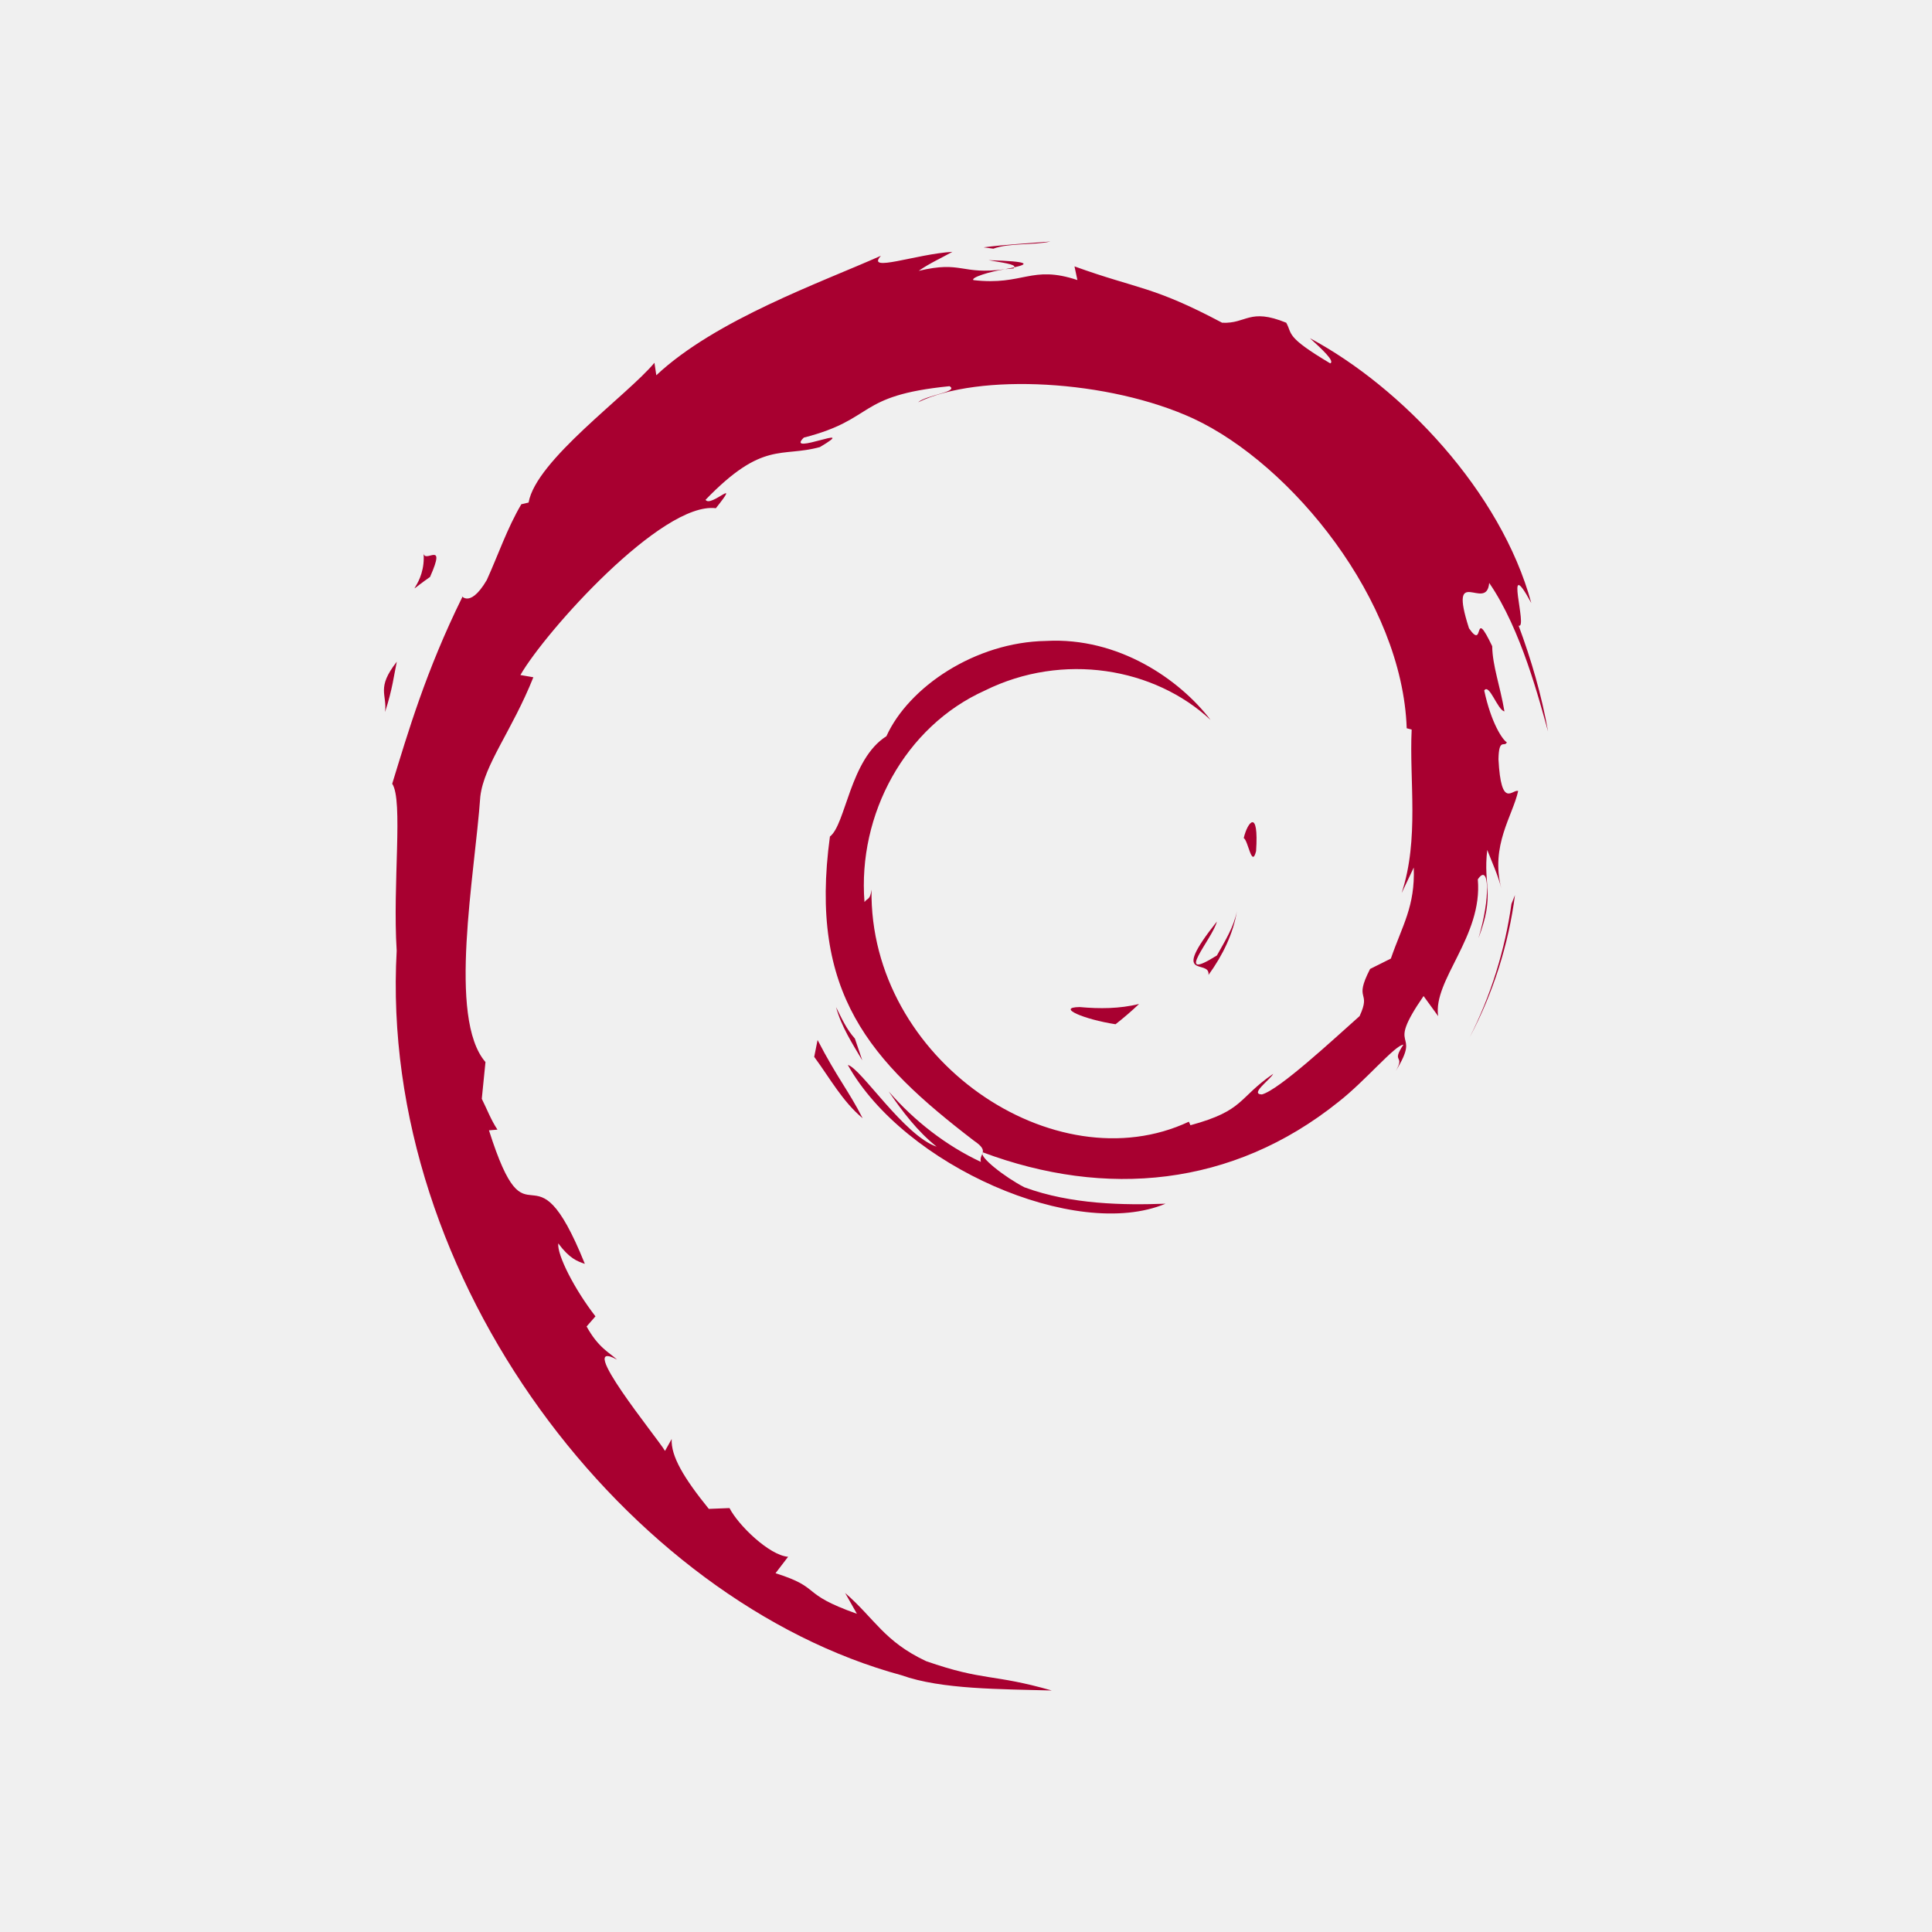
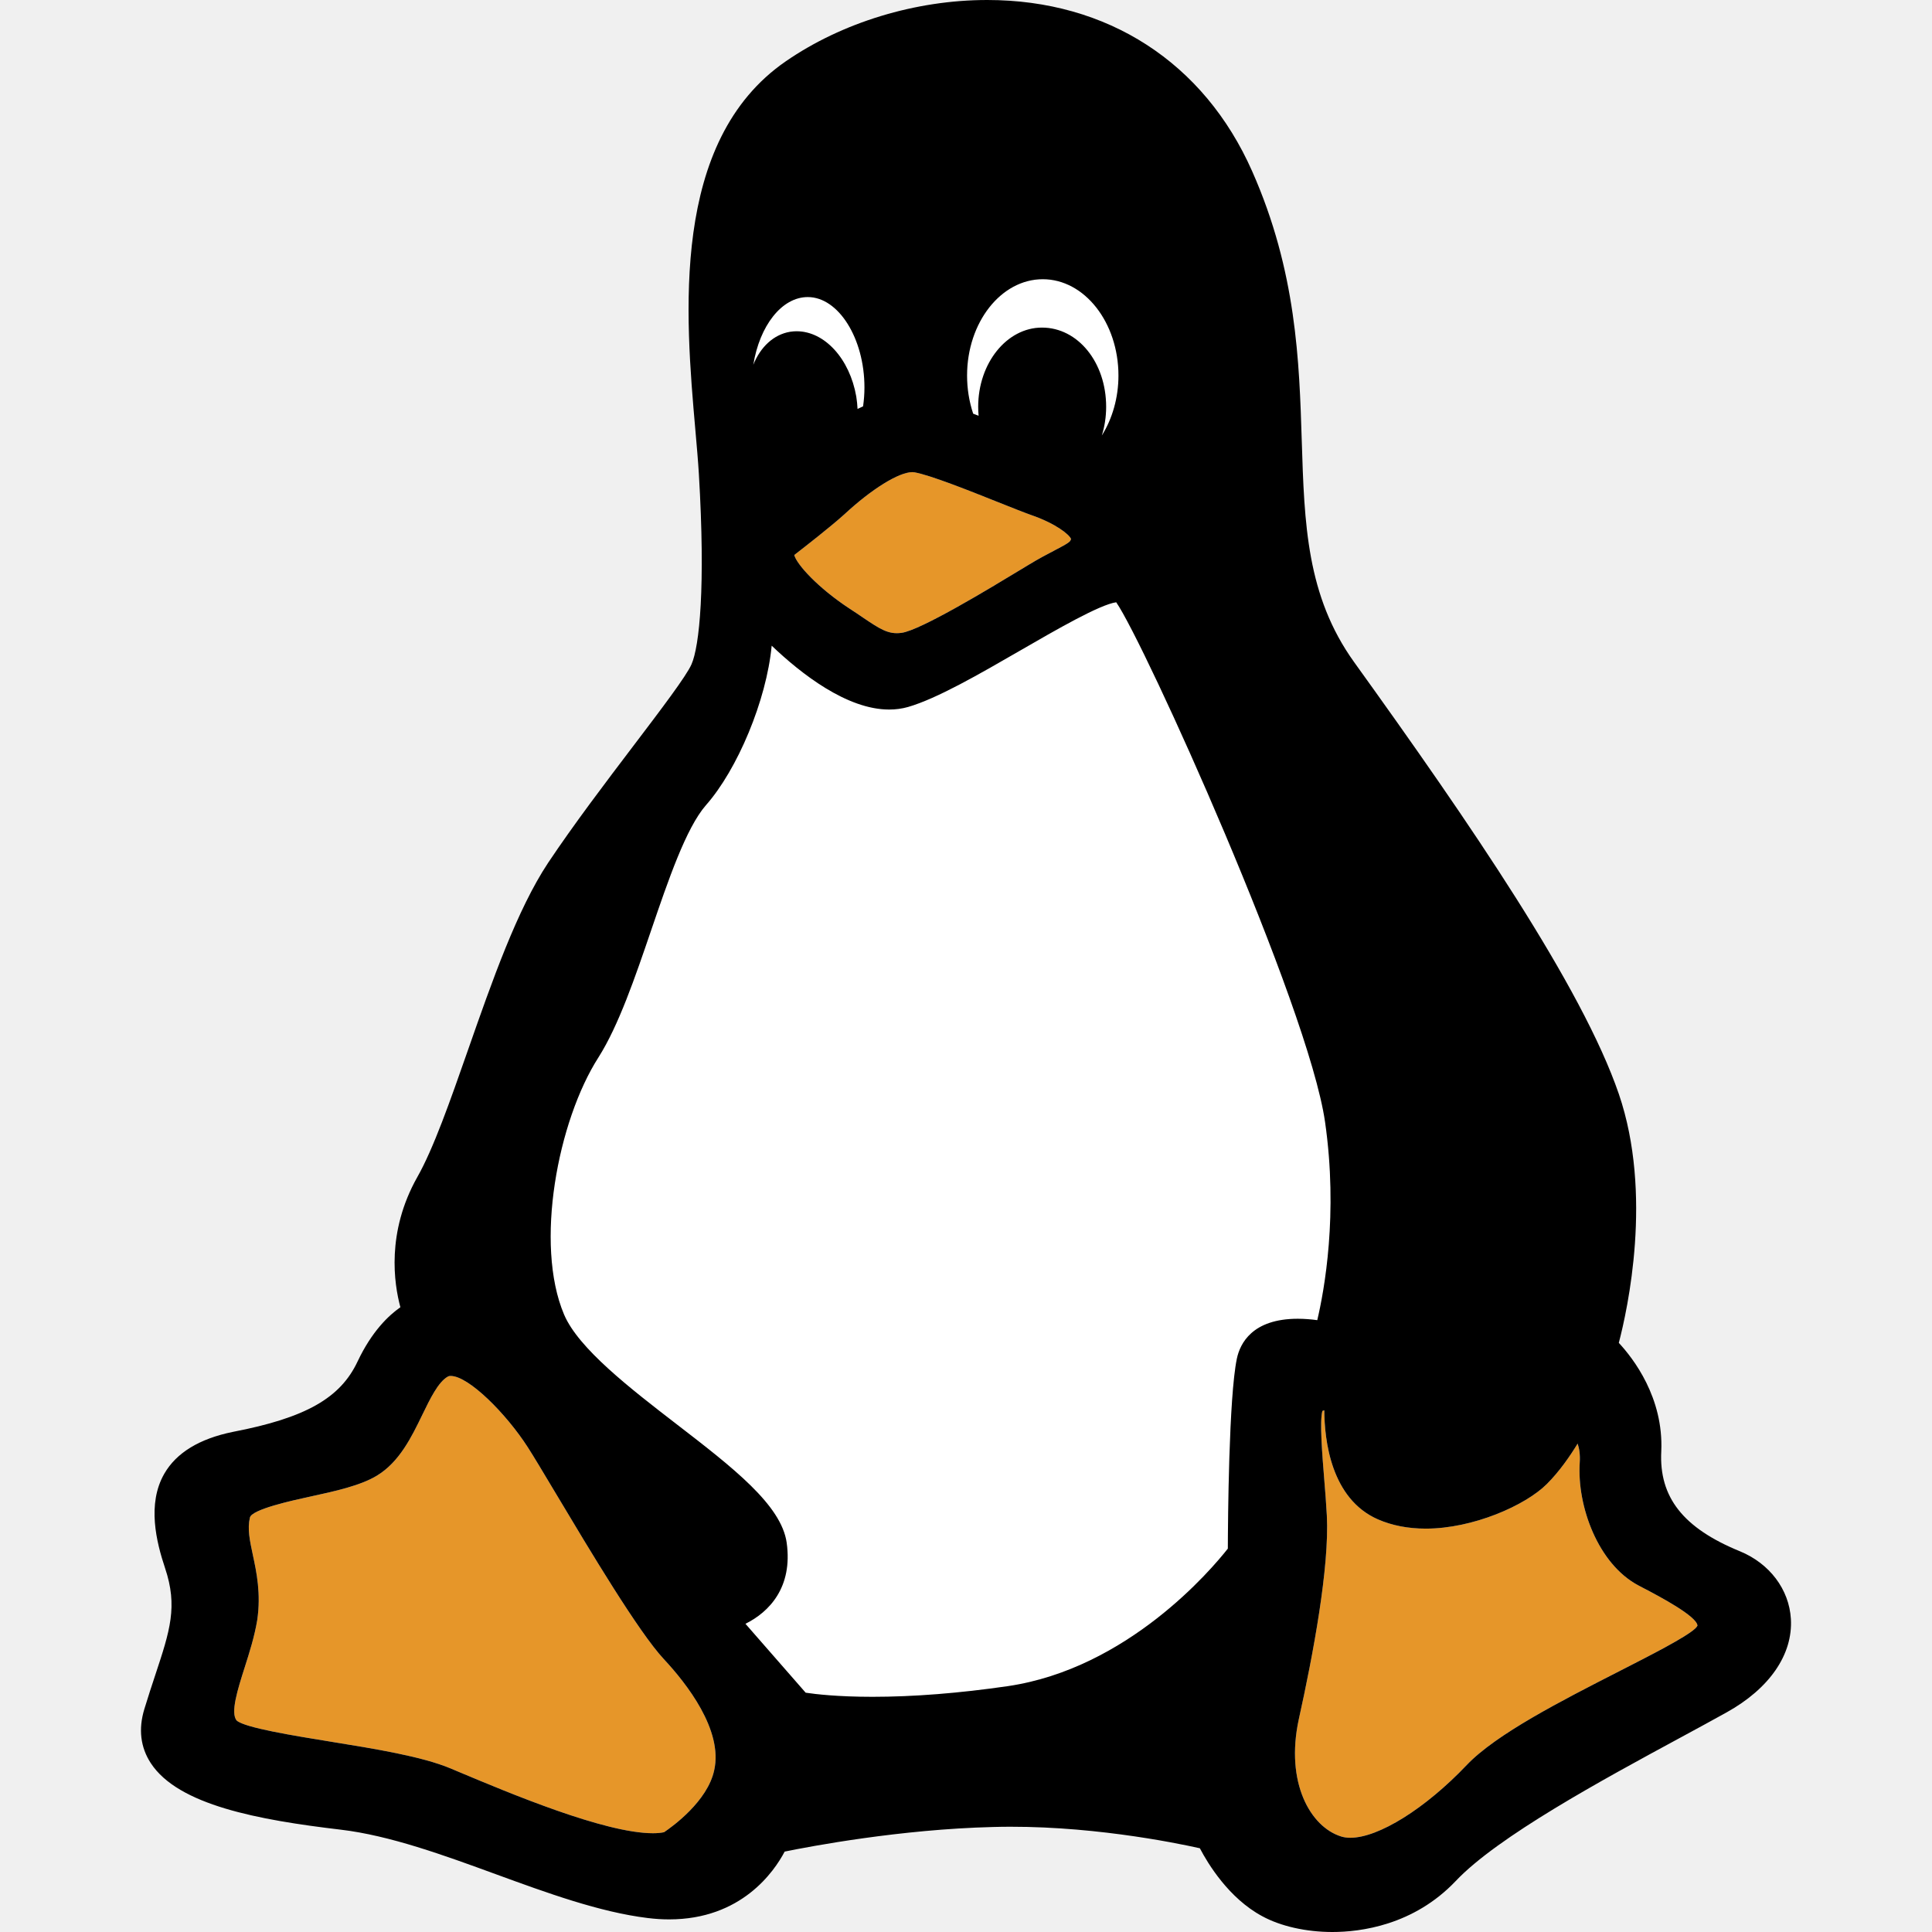
- <svg xmlns="http://www.w3.org/2000/svg" xml:space="preserve" overflow="visible" height="512" width="512">
-   <g fill="#a80030">
-     <path d="M286.117 266.88c-6.363.088 1.204 3.278 9.51 4.556a85.03 85.03 0 0 0 6.232-5.368c-5.173 1.268-10.438 1.296-15.742.811m34.151-8.512c3.789-5.23 6.55-10.955 7.524-16.876-.85 4.221-3.14 7.865-5.297 11.71-11.893 7.489-1.119-4.447-.007-8.983-12.79 16.097-1.756 9.652-2.22 14.15m12.606-32.803c.768-11.458-2.256-7.836-3.272-3.463 1.186.616 2.124 8.076 3.272 3.463M261.99 68.953c3.395.61 7.336 1.077 6.784 1.888 3.714-.815 4.557-1.565-6.784-1.888" />
-     <path d="m268.774 70.84-2.4.496 2.233-.198.167-.297" />
-     <path d="M374.659 229.91c.379 10.289-3.01 15.282-6.065 24.12l-5.5 2.747c-4.5 8.739.436 5.549-2.786 12.5-7.025 6.245-21.32 19.545-25.894 20.76-3.34-.075 2.262-3.942 2.995-5.457-9.404 6.458-7.545 9.695-21.928 13.618l-.421-.935c-35.473 16.688-84.747-16.383-84.099-61.508-.379 2.865-1.076 2.15-1.862 3.307-1.831-23.217 10.721-46.537 31.892-56.058 20.707-10.25 44.983-6.044 59.815 7.78-8.147-10.673-24.364-21.986-43.584-20.927-18.826.297-36.439 12.262-42.316 25.25-9.646 6.072-10.765 23.408-14.967 26.58-5.655 41.56 10.636 59.515 38.195 80.636 4.337 2.925 1.221 3.367 1.809 5.595-9.157-4.288-17.541-10.761-24.435-18.685 3.657 5.353 7.605 10.558 12.708 14.648-8.633-2.925-20.165-20.92-23.533-21.652 14.882 26.645 60.379 46.728 84.201 36.764-11.022.407-25.026.227-37.412-4.351-5.202-2.677-12.276-8.222-11.012-9.26 32.512 12.145 66.097 9.2 94.229-13.352 7.156-5.573 14.974-15.056 17.233-15.187-3.403 5.117.58 2.461-2.032 6.98 7.13-11.502-3.099-4.682 7.372-19.861l3.866 5.325c-1.437-9.546 11.855-21.139 10.506-36.237 3.048-4.617 3.403 4.968.166 15.59 4.49-11.784 1.183-13.678 2.337-23.401 1.247 3.268 2.882 6.742 3.722 10.19-2.925-11.387 3.002-19.177 4.468-25.795-1.445-.64-4.514 5.036-5.216-8.416.103-5.842 1.626-3.063 2.214-4.5-1.148-.66-4.157-5.138-5.988-13.728 1.328-2.019 3.548 5.233 5.354 5.53-1.162-6.83-3.162-12.038-3.244-17.279-5.276-11.026-1.866 1.47-6.147-4.734-5.615-17.516 4.66-4.065 5.354-12.025 8.512 12.333 13.367 31.447 15.594 39.364-1.7-9.652-4.447-19.004-7.8-28.05 2.584 1.086-4.164-19.861 3.36-5.988-8.038-29.573-34.4-57.206-58.65-70.173 2.967 2.716 6.713 6.126 5.367 6.66-12.06-7.18-9.939-7.74-11.667-10.774-9.826-3.998-10.47.322-16.978.007-18.519-9.822-22.088-8.778-39.13-14.932l.775 3.623c-12.269-4.087-14.294 1.55-27.554.014-.808-.63 4.249-2.28 8.41-2.886-11.863 1.565-11.307-2.337-22.914.432 2.861-2.008 5.885-3.335 8.937-5.042-9.673.588-23.093 5.63-18.95 1.044-15.778 7.04-43.8 16.922-59.525 31.666l-.496-3.303c-7.205 8.65-31.421 25.833-33.351 37.037l-1.926.45c-3.75 6.348-6.175 13.543-9.15 20.076-4.904 8.356-7.188 3.215-6.49 4.525-9.645 19.556-14.436 35.99-18.575 49.466 2.95 4.408.07 26.538 1.186 44.25-4.844 87.472 61.39 172.403 133.79 192.012 10.612 3.796 26.394 3.65 39.817 4.04-15.838-4.528-17.885-2.4-33.312-7.779-11.129-5.24-13.569-11.224-21.45-18.065l3.119 5.513c-15.46-5.47-8.99-6.77-21.567-10.754l3.332-4.351c-5.01-.38-13.271-8.445-15.53-12.91l-5.482.216c-6.586-8.127-10.095-13.983-9.84-18.519l-1.77 3.155c-2.008-3.445-24.23-30.476-12.701-24.184-2.142-1.958-4.99-3.187-8.077-8.795l2.348-2.684c-5.549-7.139-10.212-16.288-9.858-19.337 2.96 3.998 5.014 4.745 7.046 5.428-14.01-34.764-14.797-1.915-25.409-35.387l2.245-.18c-1.72-2.592-2.765-5.407-4.15-8.17l.978-9.737c-10.088-11.663-2.822-49.593-1.367-70.395 1.01-8.46 8.42-17.463 14.057-31.584l-3.435-.592c6.565-11.45 37.484-45.988 51.803-44.21 6.936-8.715-1.377-.032-2.734-2.228 15.237-15.767 20.027-11.14 30.31-13.975 11.09-6.583-9.518 2.567-4.26-2.51 19.17-4.898 13.587-11.133 38.595-13.619 2.638 1.501-6.122 2.32-8.32 4.267 15.972-7.815 50.545-6.037 73.001 4.337 26.057 12.177 55.333 48.173 56.487 82.042l1.314.354c-.666 13.462 2.06 29.031-2.663 43.332l3.215-6.77" />
-     <path d="m216.667 275.614-.893 4.462c4.182 5.68 7.5 11.833 12.84 16.274-3.842-7.5-6.696-10.598-11.947-20.736m9.886-.389c-2.213-2.447-3.523-5.393-4.99-8.328 1.403 5.159 4.275 9.592 6.948 14.1l-1.958-5.772m174.931-38.022-.934 2.344c-1.714 12.174-5.414 24.22-11.087 35.388 6.268-11.784 10.322-24.673 12.021-37.732M263.247 65.901c4.302-1.575 10.576-.864 15.14-1.901-5.948.499-11.869.796-17.715 1.55l2.575.351m-151.035 80.314c.991 9.177-6.905 12.74 1.75 6.688 4.638-10.449-1.814-2.886-1.75-6.688m-10.169 42.475c1.993-6.118 2.354-9.794 3.116-13.334-5.51 7.042-2.536 8.544-3.116 13.334" />
+ <svg xmlns="http://www.w3.org/2000/svg" height="512" width="512" xml:space="preserve" viewBox="0 0 512 512" y="0px" x="0px" id="Layer_1" version="1.1">
+   <defs id="defs21041" />
+   <g transform="matrix(0.9999988,0,0,0.9999988,-0.00110988,-9.6939312e-6)" id="g21069">
+     <g id="g20996">
+       <path style="fill:#ffffff" d="m 259.345,110.181 c -0.076,-0.789 -0.112,-1.578 -0.112,-2.369 0,-11.578 7.584,-20.997 16.903,-20.997 9.537,0 17.007,9.223 17.007,20.997 0,2.666 -0.401,5.236 -1.148,7.61 2.795,-4.442 4.412,-10.032 4.412,-15.892 0,-14.079 -9,-25.535 -20.06,-25.535 -11.063,0 -20.06,11.455 -20.06,25.535 0,3.461 0.542,6.849 1.615,10.099 0.467,0.178 0.949,0.363 1.443,0.552 z" id="path20990" />
+       <path style="fill:#ffffff" d="m 209.407,87.924 c 0.604,-0.092 1.157,-0.134 1.707,-0.134 7.418,0 14.069,7.281 15.812,17.311 0.175,1.1 0.285,2.196 0.334,3.277 0.482,-0.245 0.972,-0.475 1.471,-0.688 0.245,-1.739 0.364,-3.369 0.364,-5.006 0,-12.986 -6.879,-23.957 -15.019,-23.957 -6.933,0 -12.775,7.636 -14.44,17.95 1.896,-4.704 5.357,-8.02 9.771,-8.753 z" id="path20992" />
+       <path style="fill:#ffffff" d="m 349.093,349.859 c 1.865,-7.908 5.575,-28.1 2.063,-52.525 -4.438,-30.87 -47.875,-126.994 -55.35,-137.727 -4.36,0.609 -15.946,7.304 -25.342,12.733 -10.896,6.295 -22.166,12.807 -29.829,15.019 -1.6,0.453 -3.273,0.677 -4.997,0.677 -11.199,0 -23.32,-9.468 -31.135,-16.926 -1.365,14.472 -9.078,32.835 -17.423,42.273 -5.271,6.045 -9.982,19.854 -14.538,33.21 -4.22,12.367 -8.583,25.157 -13.925,33.592 -10.809,16.842 -17.009,49.555 -9.144,68.159 3.806,9.018 17.62,19.668 29.807,29.062 14.905,11.491 27.776,21.413 29.196,31.419 1.657,11.831 -4.635,18.388 -10.927,21.497 l 15.961,18.263 c 2.466,0.374 8.405,1.091 17.712,1.091 10.886,0 22.97,-0.952 35.907,-2.834 31.763,-4.705 53.886,-30.88 58.261,-36.438 0.023,-7.363 0.248,-40.123 2.396,-50.366 0.834,-3.945 4.037,-10.547 16.136,-10.547 1.881,-0.003 3.672,0.162 5.171,0.368 z" id="path20994" />
+     </g>
+     <g id="g21004">
+       <path style="fill:#e69629" d="m 210.488,147.081 c 0.623,2.422 6.136,8.617 14.71,14.242 1.217,0.781 2.359,1.558 3.431,2.286 4.756,3.232 6.871,4.559 10.29,4.098 5.034,-0.66 23.579,-11.904 31.499,-16.706 l 1.971,-1.194 c 2.949,-1.796 5.306,-3.023 7.2,-4.009 3.75,-1.951 4.089,-2.266 4.249,-2.978 -0.425,-1.103 -3.926,-4.056 -10.641,-6.364 -2.134,-0.764 -5.162,-1.974 -8.67,-3.374 -7.589,-3.03 -17.984,-7.176 -22.197,-7.922 -0.18,-0.034 -0.349,-0.045 -0.539,-0.045 -3.586,0 -10.831,4.499 -18.031,11.194 -3.549,3.204 -10.477,8.611 -13.272,10.772 z" id="path20998" />
+       <path style="fill:#e69629" d="m 147.149,395.532 c -3.119,-5.222 -5.815,-9.735 -7.27,-11.984 -5.738,-8.931 -15.696,-18.907 -20.442,-18.907 -0.416,0 -0.635,0.097 -0.777,0.181 -2.533,1.442 -4.662,5.837 -6.723,10.084 -2.847,5.875 -6.075,12.535 -12.036,16.146 -4.41,2.676 -11.152,4.138 -17.668,5.555 -4.637,1.007 -15.493,3.362 -16.003,5.562 -0.703,2.968 -0.049,6.033 0.781,9.913 0.977,4.578 2.196,10.274 1.158,17.267 -0.732,4.386 -2.063,8.575 -3.354,12.627 -1.793,5.637 -3.826,12.03 -2.073,13.995 2.162,1.909 15.207,4.019 24.731,5.562 11.972,1.937 24.351,3.942 31.932,7.118 l 2.009,0.846 c 13.579,5.706 38.854,16.329 51.622,16.329 1.162,0 2.152,-0.094 2.951,-0.274 2.202,-1.482 11.531,-8.184 13.284,-16.424 2.394,-10.619 -7.338,-23.005 -13.349,-29.444 -6.672,-7.165 -19.445,-28.544 -28.773,-44.152 z" id="path21000" />
+       <path style="fill:#e69629" d="m 435.761,420.974 -1.556,-0.819 c -10.688,-5.65 -16.307,-20.984 -15.563,-32.542 0.139,-2.129 -0.126,-3.78 -0.557,-5.045 -1.974,3.247 -4.793,7.348 -8.143,10.697 -5.691,5.692 -19.584,11.833 -32.105,11.833 -4.67,0 -8.927,-0.823 -12.652,-2.448 -12.498,-5.451 -14.202,-21.081 -14.234,-28.917 -0.185,0.052 -0.354,0.112 -0.505,0.183 -0.764,2.701 -0.024,11.806 0.475,17.935 0.267,3.279 0.542,6.669 0.705,9.78 0.708,13.708 -3.658,36.958 -7.447,54.049 -3.597,16.732 3.097,28.464 11.224,30.997 0.73,0.232 1.551,0.346 2.453,0.346 7.487,0 19.886,-7.749 30.848,-19.285 7.788,-8.189 25.122,-17.04 40.416,-24.85 8.622,-4.402 17.537,-8.956 20.071,-11.271 0.564,-0.525 0.648,-0.819 0.65,-0.821 -0.16,-2.514 -10.273,-7.824 -14.08,-9.822 z" id="path21002" />
+     </g>
+     <path d="m 461.071,411.093 c -15.014,-6.147 -21.437,-14.308 -20.816,-26.485 0.64,-14.212 -7.423,-24.62 -11.252,-28.733 2.313,-8.837 9.073,-39.406 0.007,-65.959 -9.743,-28.42 -39.49,-71.825 -70.183,-114.492 -12.565,-17.522 -13.159,-36.57 -13.846,-58.625 -0.658,-21.036 -1.4,-44.88 -13.131,-71.387 C 319.095,16.55 293.501,0 261.628,0 c -18.961,0 -38.424,5.926 -53.401,16.257 -30.67,21.167 -26.616,67.316 -23.933,97.851 0.368,4.182 0.713,8.132 0.915,11.504 1.786,29.908 0.161,45.672 -1.964,50.463 -1.375,3.131 -8.143,12.041 -15.306,21.476 -7.408,9.758 -15.807,20.816 -22.691,31.121 -8.214,12.401 -14.845,31.355 -21.257,49.684 -4.692,13.411 -9.124,26.08 -13.438,33.655 -8.177,14.564 -6.142,28.145 -4.444,34.422 -3.096,2.15 -7.568,6.386 -11.343,14.366 -4.563,9.736 -13.821,14.967 -33.072,18.669 -8.847,1.81 -14.947,5.53 -18.137,11.056 -4.642,8.043 -2.113,18.148 0.193,25.056 3.408,10.151 1.284,16.577 -2.577,28.246 -0.89,2.691 -1.899,5.741 -2.921,9.102 -1.61,5.308 -1.029,10.131 1.722,14.341 7.27,11.113 28.486,15.033 50.326,17.613 13.04,1.548 27.312,6.763 41.116,11.808 13.525,4.942 27.511,10.054 40.223,11.605 1.932,0.243 3.846,0.364 5.691,0.364 19.194,0 27.866,-12.735 30.616,-17.967 6.894,-1.407 30.673,-5.912 55.181,-6.518 24.469,-0.697 48.143,4.135 54.85,5.635 2.108,4.036 7.667,13.253 16.527,18.004 4.87,2.662 11.647,4.188 18.588,4.188 0.002,0 0,0 0.002,0 7.413,0 21.516,-1.753 32.678,-13.497 11.133,-11.796 38.949,-26.859 59.261,-37.856 4.533,-2.454 8.773,-4.751 12.491,-6.822 11.41,-6.325 17.636,-15.362 17.081,-24.794 -0.464,-7.838 -5.65,-14.71 -13.534,-17.939 z M 276.345,73.995 c 11.061,0 20.06,11.455 20.06,25.535 0,5.859 -1.617,11.449 -4.412,15.892 0.745,-2.374 1.148,-4.944 1.148,-7.61 0,-11.774 -7.47,-20.997 -17.007,-20.997 -9.32,0 -16.903,9.419 -16.903,20.997 0,0.791 0.039,1.58 0.112,2.369 -0.494,-0.188 -0.975,-0.374 -1.445,-0.552 -1.073,-3.25 -1.615,-6.638 -1.615,-10.099 10e-4,-14.079 8.999,-25.535 20.062,-25.535 z m -34.016,51.169 c 4.214,0.744 14.606,4.892 22.197,7.922 3.508,1.4 6.539,2.61 8.67,3.374 6.715,2.308 10.217,5.261 10.641,6.364 -0.159,0.713 -0.499,1.027 -4.249,2.978 -1.894,0.985 -4.25,2.211 -7.2,4.009 l -1.971,1.194 c -7.92,4.803 -26.465,16.048 -31.499,16.706 -3.42,0.46 -5.535,-0.868 -10.29,-4.098 -1.073,-0.73 -2.214,-1.506 -3.431,-2.286 -8.573,-5.627 -14.088,-11.82 -14.71,-14.242 2.795,-2.16 9.723,-7.568 13.27,-10.771 7.2,-6.695 14.445,-11.194 18.031,-11.194 0.19,-0.003 0.362,0.01 0.541,0.044 z m -28.256,-46.44 c 8.142,0 15.019,10.97 15.019,23.957 0,1.638 -0.118,3.267 -0.364,5.006 -0.499,0.213 -0.989,0.445 -1.471,0.688 -0.049,-1.083 -0.161,-2.177 -0.334,-3.277 -1.742,-10.03 -8.394,-17.311 -15.812,-17.311 -0.549,0 -1.101,0.042 -1.707,0.134 -4.413,0.735 -7.875,4.049 -9.772,8.751 1.667,-10.313 7.51,-17.948 14.441,-17.948 z m -24.802,390.404 c -1.753,8.241 -11.083,14.942 -13.284,16.424 -0.799,0.18 -1.788,0.274 -2.951,0.274 -12.768,0 -38.043,-10.623 -51.622,-16.329 l -2.009,-0.846 c -7.583,-3.178 -19.961,-5.18 -31.932,-7.118 -9.525,-1.543 -22.568,-3.653 -24.731,-5.562 -1.753,-1.966 0.28,-8.358 2.073,-13.995 1.291,-4.052 2.624,-8.241 3.354,-12.627 1.036,-6.993 -0.181,-12.691 -1.158,-17.267 -0.829,-3.881 -1.484,-6.945 -0.781,-9.913 0.51,-2.199 11.366,-4.554 16.003,-5.562 6.518,-1.417 13.26,-2.879 17.668,-5.555 5.961,-3.611 9.189,-10.27 12.036,-16.146 2.061,-4.247 4.19,-8.642 6.723,-10.084 0.143,-0.086 0.361,-0.181 0.777,-0.181 4.746,0 14.704,9.975 20.442,18.907 1.455,2.249 4.151,6.76 7.27,11.984 9.329,15.609 22.102,36.987 28.773,44.151 6.011,6.44 15.742,18.825 13.349,29.445 z M 327.787,360.037 c -2.145,10.243 -2.372,43.003 -2.396,50.366 -4.375,5.558 -26.498,31.732 -58.261,36.438 -12.938,1.88 -25.019,2.834 -35.907,2.834 -9.307,0 -15.246,-0.719 -17.712,-1.091 L 197.55,430.321 c 6.292,-3.109 12.584,-9.666 10.927,-21.497 -1.42,-10.005 -14.291,-19.928 -29.196,-31.419 -12.187,-9.394 -26.001,-20.042 -29.807,-29.062 -7.865,-18.602 -1.665,-51.315 9.144,-68.159 5.342,-8.434 9.705,-21.225 13.925,-33.592 4.556,-13.356 9.268,-27.166 14.538,-33.21 8.345,-9.438 16.057,-27.801 17.423,-42.273 7.814,7.458 19.936,16.926 31.135,16.926 1.724,0 3.398,-0.225 4.997,-0.677 7.662,-2.213 18.931,-8.724 29.829,-15.019 9.396,-5.429 20.982,-12.124 25.342,-12.733 7.475,10.734 50.912,106.858 55.35,137.727 3.512,24.425 -0.198,44.616 -2.063,52.525 -1.501,-0.206 -3.29,-0.371 -5.17,-0.371 -12.1,10e-4 -15.303,6.605 -16.137,10.55 z m 121.407,71.584 c -2.533,2.315 -11.449,6.869 -20.071,11.271 -15.295,7.808 -32.631,16.661 -40.416,24.85 -10.962,11.536 -23.361,19.285 -30.848,19.285 -0.901,0 -1.722,-0.114 -2.453,-0.346 -8.128,-2.533 -14.821,-14.266 -11.224,-30.997 3.789,-17.093 8.153,-40.341 7.447,-54.049 -0.163,-3.112 -0.438,-6.502 -0.705,-9.78 -0.499,-6.127 -1.239,-15.233 -0.475,-17.935 0.151,-0.071 0.319,-0.131 0.505,-0.183 0.032,7.836 1.734,23.467 14.234,28.917 3.725,1.625 7.982,2.448 12.652,2.448 12.521,0 26.414,-6.141 32.105,-11.833 3.351,-3.349 6.169,-7.45 8.143,-10.697 0.431,1.264 0.697,2.916 0.557,5.044 -0.744,11.558 4.873,26.891 15.563,32.542 l 1.556,0.819 c 3.807,1.996 13.92,7.307 14.083,9.824 -0.005,0 -0.089,0.296 -0.653,0.82 z" id="path21006" />
+     <g id="g21008">
+ </g>
+     <g id="g21010">
+ </g>
+     <g id="g21012">
+ </g>
+     <g id="g21014">
+ </g>
+     <g id="g21016">
+ </g>
+     <g id="g21018">
+ </g>
+     <g id="g21020">
+ </g>
+     <g id="g21022">
+ </g>
+     <g id="g21024">
+ </g>
+     <g id="g21026">
+ </g>
+     <g id="g21028">
+ </g>
+     <g id="g21030">
+ </g>
+     <g id="g21032">
+ </g>
+     <g id="g21034">
+ </g>
+     <g id="g21036">
+ </g>
  </g>
</svg>
